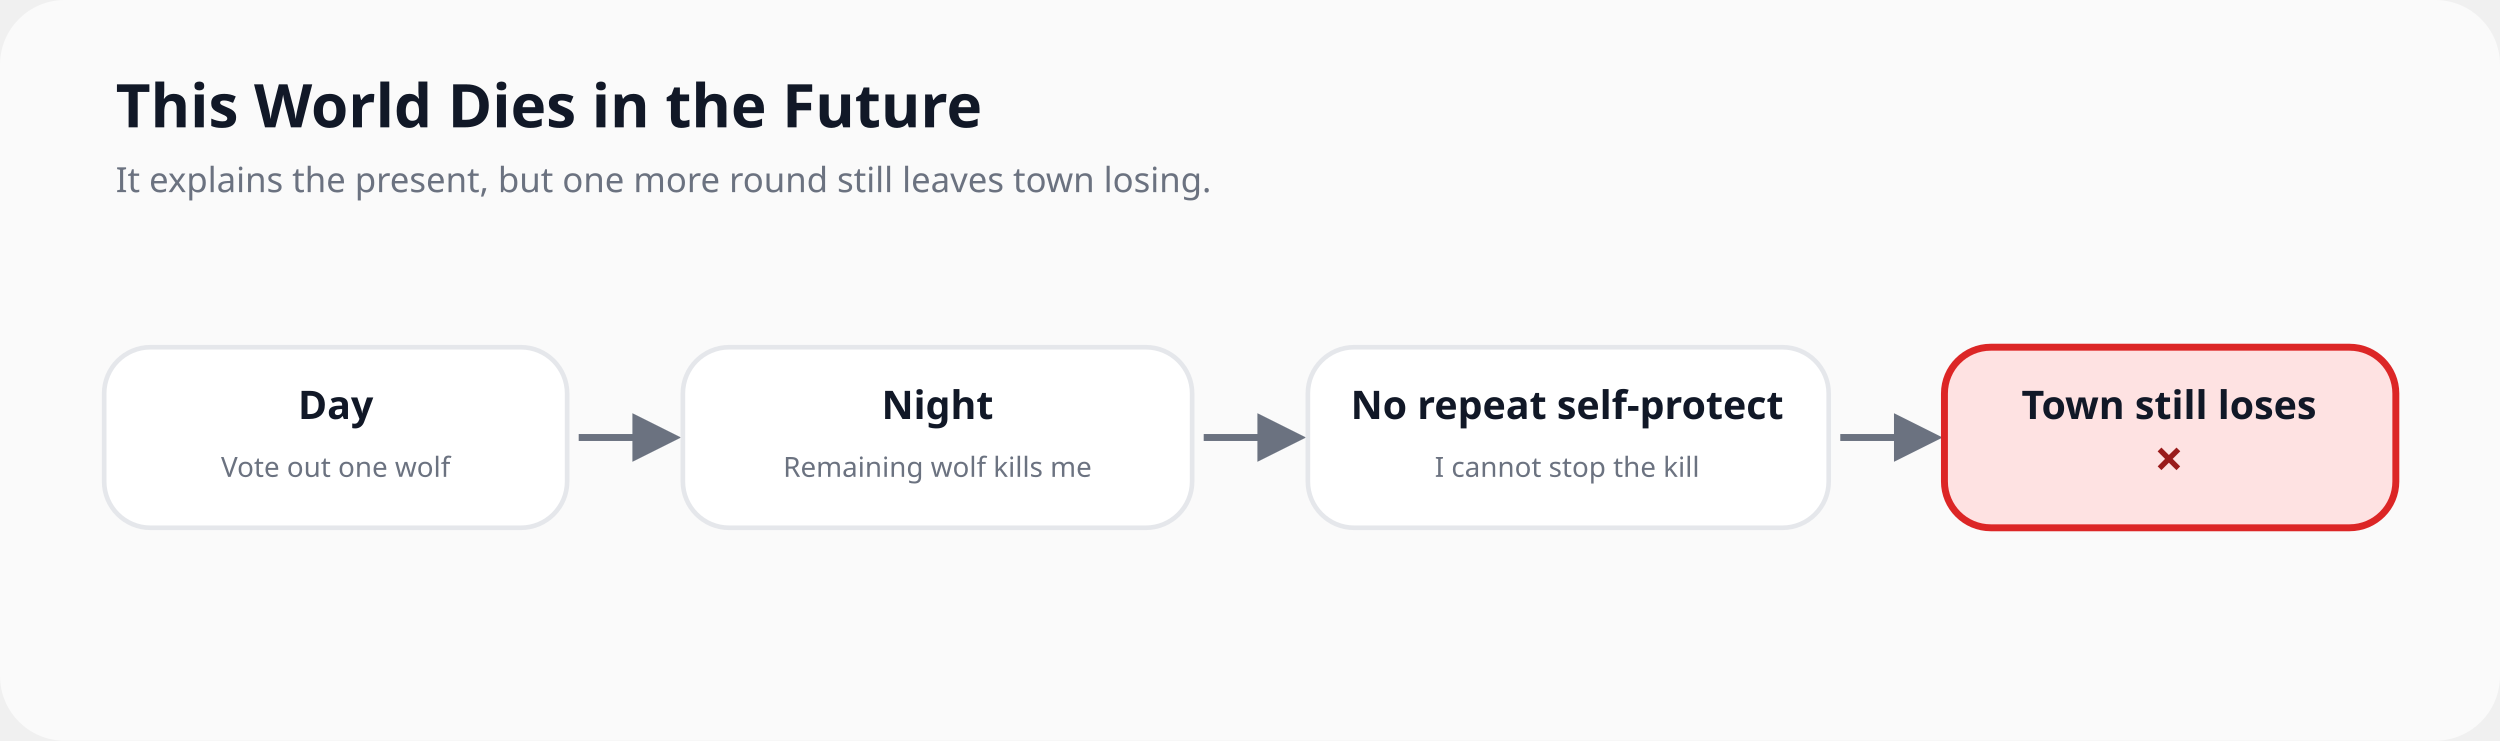
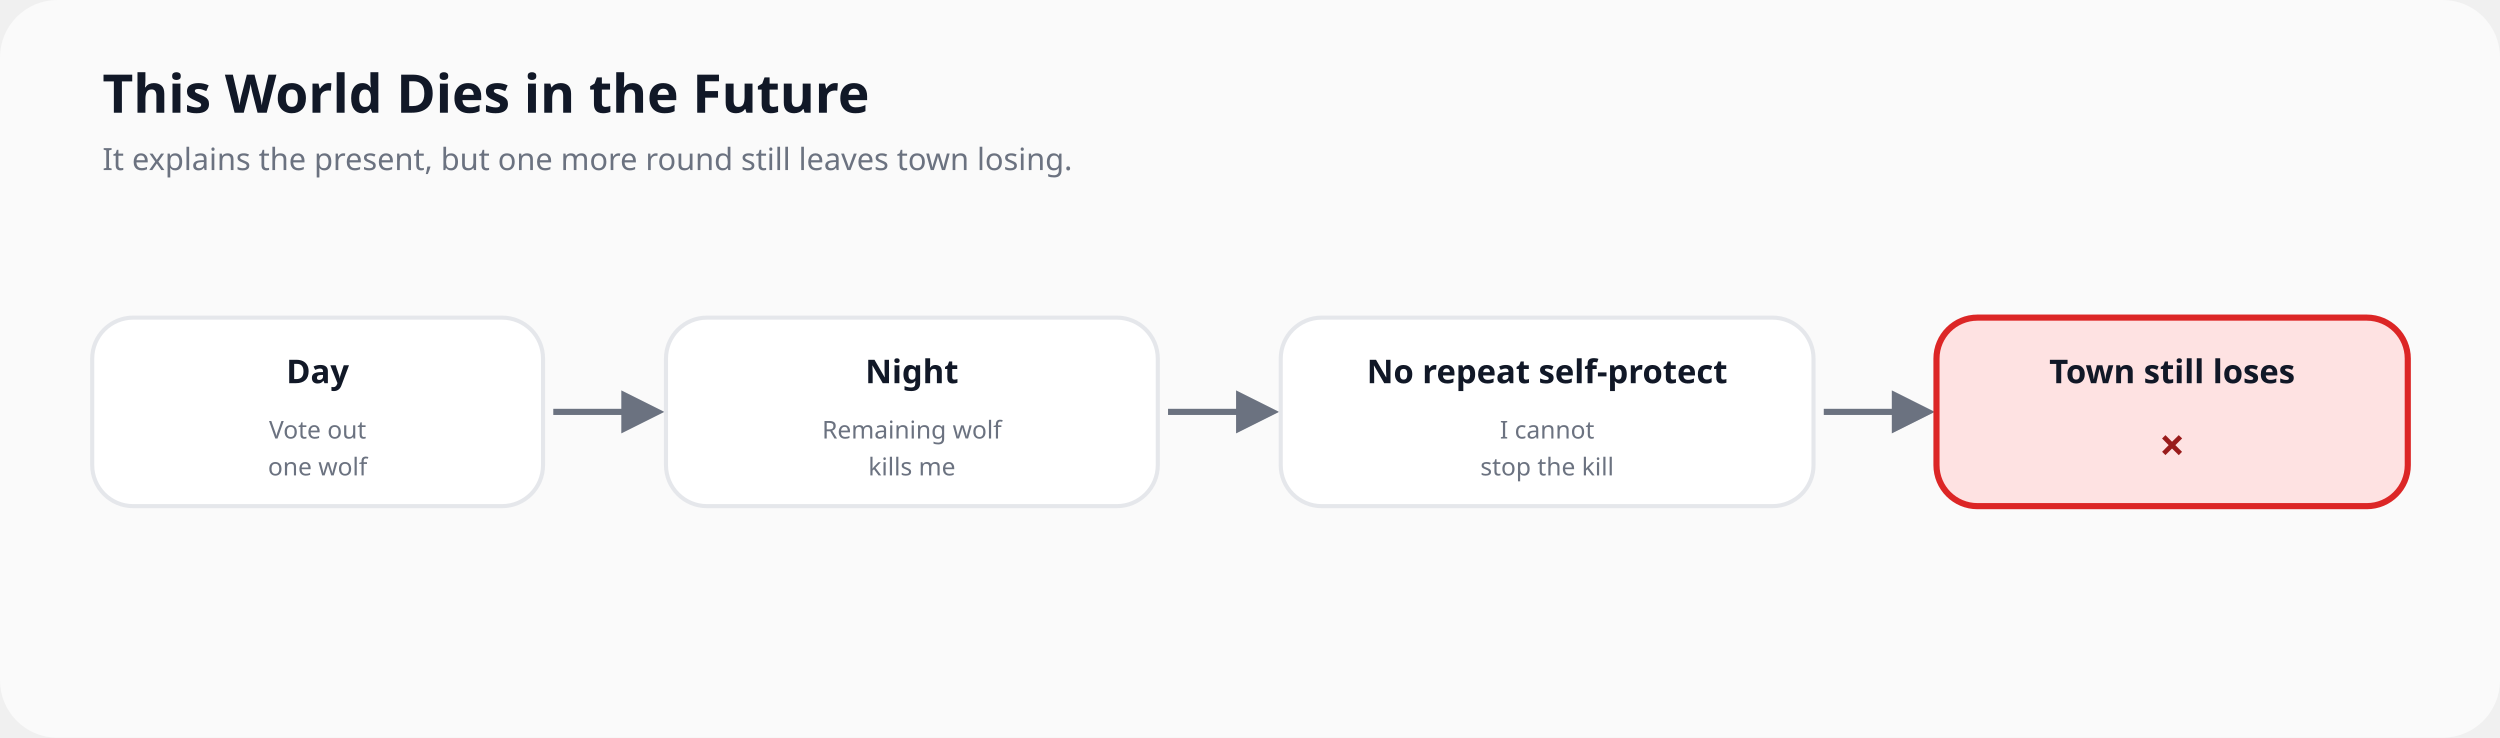
- <svg xmlns="http://www.w3.org/2000/svg" viewBox="0 0 1080 320" role="img" aria-labelledby="title desc">
-   <style>.bg{fill:#fafafa}.title{font:700 26px ui-sans-serif,system-ui,sans-serif;fill:#111827}.sub{font:400 15px ui-sans-serif,system-ui,sans-serif;fill:#6b7280}.step{fill:#fff;stroke:#e5e7eb;stroke-width:2}.dead{fill:#fee2e2;stroke:#dc2626;stroke-width:3}.label{font:700 17px ui-sans-serif,system-ui,sans-serif;fill:#111827}.small{font:400 12px ui-sans-serif,system-ui,sans-serif;fill:#6b7280}.arrow{stroke:#6b7280;stroke-width:3;fill:none;marker-end:url(#arrow)}.x{font:800 22px ui-sans-serif,system-ui,sans-serif;fill:#991b1b}</style>
+ <svg xmlns="http://www.w3.org/2000/svg" viewBox="0 0 1220 360" role="img" aria-labelledby="title desc">
+   <style>.bg{fill:#fafafa}.title{font:700 26px ui-sans-serif,system-ui,sans-serif;fill:#111827}.sub{font:400 15px ui-sans-serif,system-ui,sans-serif;fill:#6b7280}.step{fill:#fff;stroke:#e5e7eb;stroke-width:2}.dead{fill:#fee2e2;stroke:#dc2626;stroke-width:3}.label{font:700 16px ui-sans-serif,system-ui,sans-serif;fill:#111827}.small{font:400 12px ui-sans-serif,system-ui,sans-serif;fill:#6b7280}.arrow{stroke:#6b7280;stroke-width:3;fill:none;marker-end:url(#arrow)}.x{font:800 22px ui-sans-serif,system-ui,sans-serif;fill:#991b1b}</style>
  <defs>
    <marker id="arrow" viewBox="0 0 10 10" refX="8" refY="5" markerWidth="7" markerHeight="7" orient="auto">
      <path d="M0,0 L10,5 L0,10 z" fill="#6b7280" />
    </marker>
  </defs>
-   <rect class="bg" width="1080" height="320" rx="28" />
+   <rect class="bg" width="1220" height="360" rx="28" />
  <text x="50" y="55" class="title">This World Dies in the Future</text>
  <text x="50" y="83" class="sub">It explains the present, but one more round still leaves town losing.</text>
-   <rect class="step" x="45" y="150" width="200" height="78" rx="20" />
-   <text x="145" y="181" text-anchor="middle" class="label">Day</text>
-   <text x="145" y="206" text-anchor="middle" class="small">Vote out one wolf</text>
-   <path class="arrow" d="M250 189 L290 189" />
-   <rect class="step" x="295" y="150" width="220" height="78" rx="20" />
-   <text x="405" y="181" text-anchor="middle" class="label">Night</text>
-   <text x="405" y="206" text-anchor="middle" class="small">Remaining wolf kills me</text>
-   <path class="arrow" d="M520 189 L560 189" />
-   <rect class="step" x="565" y="150" width="225" height="78" rx="20" />
-   <text x="677" y="181" text-anchor="middle" class="label">No repeat self-protect</text>
-   <text x="677" y="206" text-anchor="middle" class="small">I cannot stop the kill</text>
-   <path class="arrow" d="M795 189 L835 189" />
-   <rect class="dead" x="840" y="150" width="195" height="78" rx="20" />
-   <text x="937" y="181" text-anchor="middle" class="label">Town still loses</text>
-   <text x="937" y="206" text-anchor="middle" class="x">×</text>
+   <rect class="step" x="45" y="155" width="220" height="92" rx="20" />
+   <text x="155" y="187" text-anchor="middle" class="label">Day</text>
+   <text x="155" y="214" text-anchor="middle" class="small">Vote out</text>
+   <text x="155" y="232" text-anchor="middle" class="small">one wolf</text>
+   <path class="arrow" d="M270 201 L320 201" />
+   <rect class="step" x="325" y="155" width="240" height="92" rx="20" />
+   <text x="445" y="187" text-anchor="middle" class="label">Night</text>
+   <text x="445" y="214" text-anchor="middle" class="small">Remaining wolf</text>
+   <text x="445" y="232" text-anchor="middle" class="small">kills me</text>
+   <path class="arrow" d="M570 201 L620 201" />
+   <rect class="step" x="625" y="155" width="260" height="92" rx="20" />
+   <text x="755" y="187" text-anchor="middle" class="label">No repeat self-protect</text>
+   <text x="755" y="214" text-anchor="middle" class="small">I cannot</text>
+   <text x="755" y="232" text-anchor="middle" class="small">stop the kill</text>
+   <path class="arrow" d="M890 201 L940 201" />
+   <rect class="dead" x="945" y="155" width="230" height="92" rx="20" />
+   <text x="1060" y="187" text-anchor="middle" class="label">Town still loses</text>
+   <text x="1060" y="225" text-anchor="middle" class="x">×</text>
</svg>
